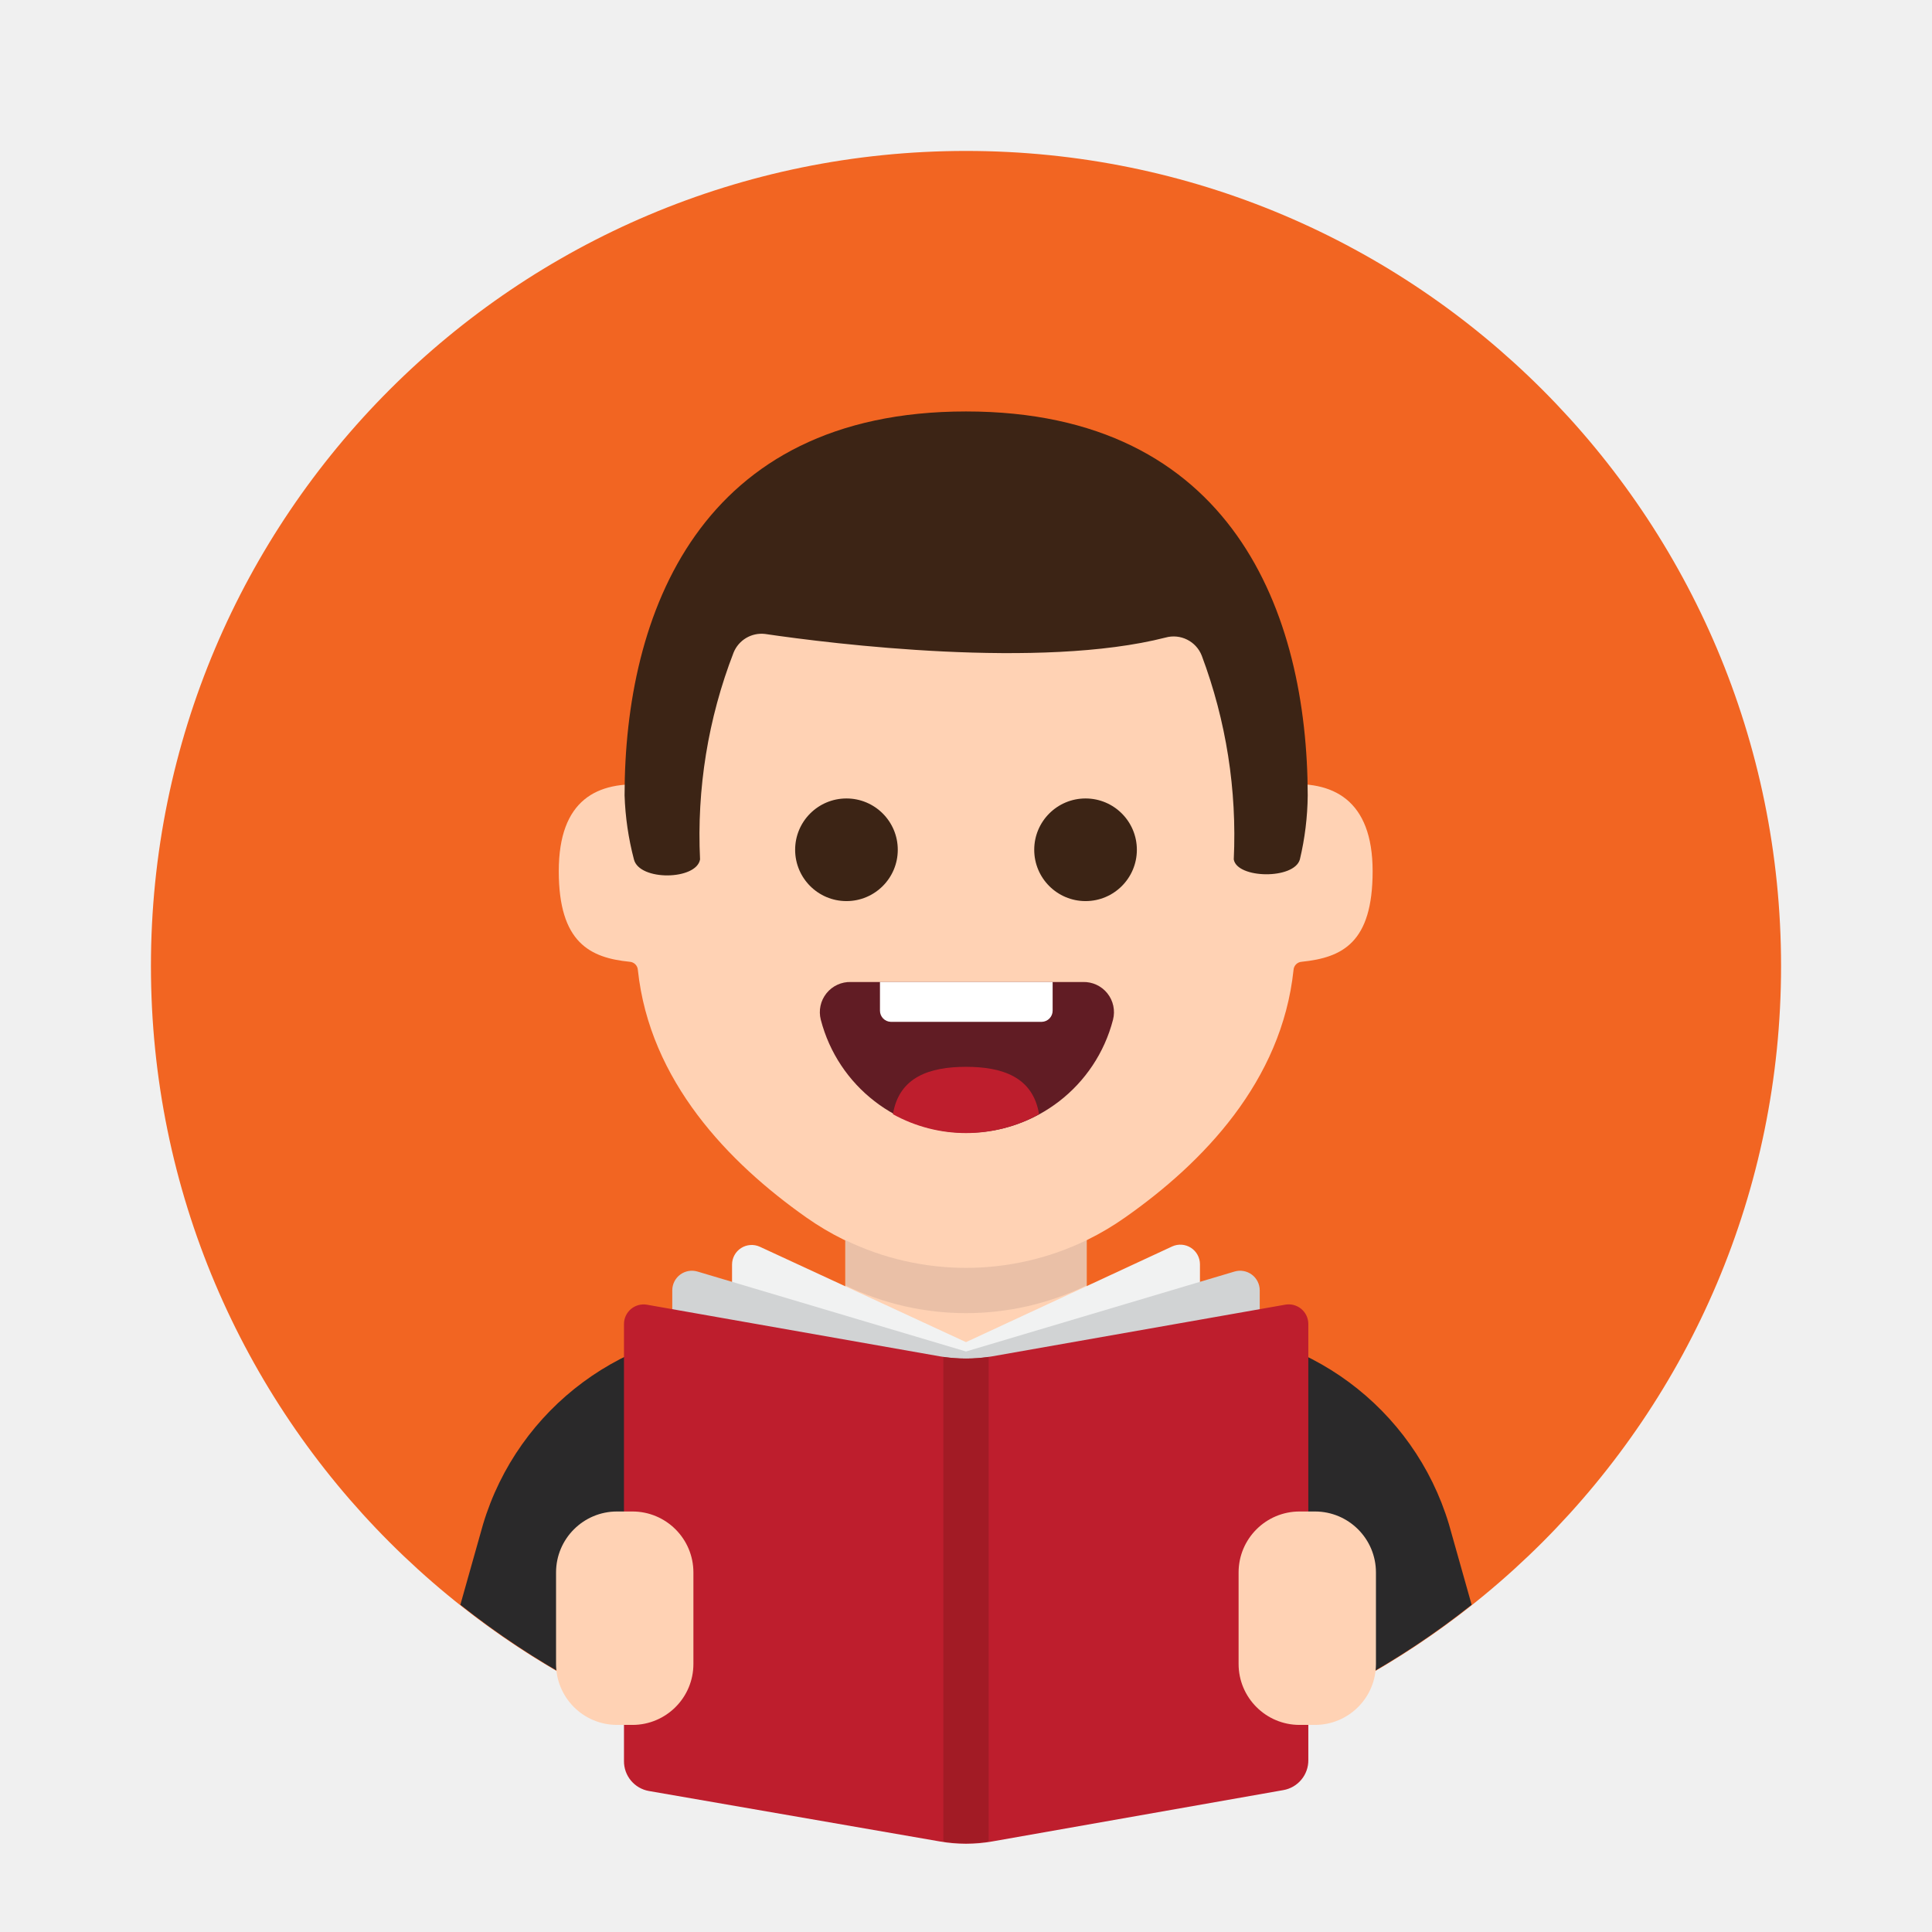
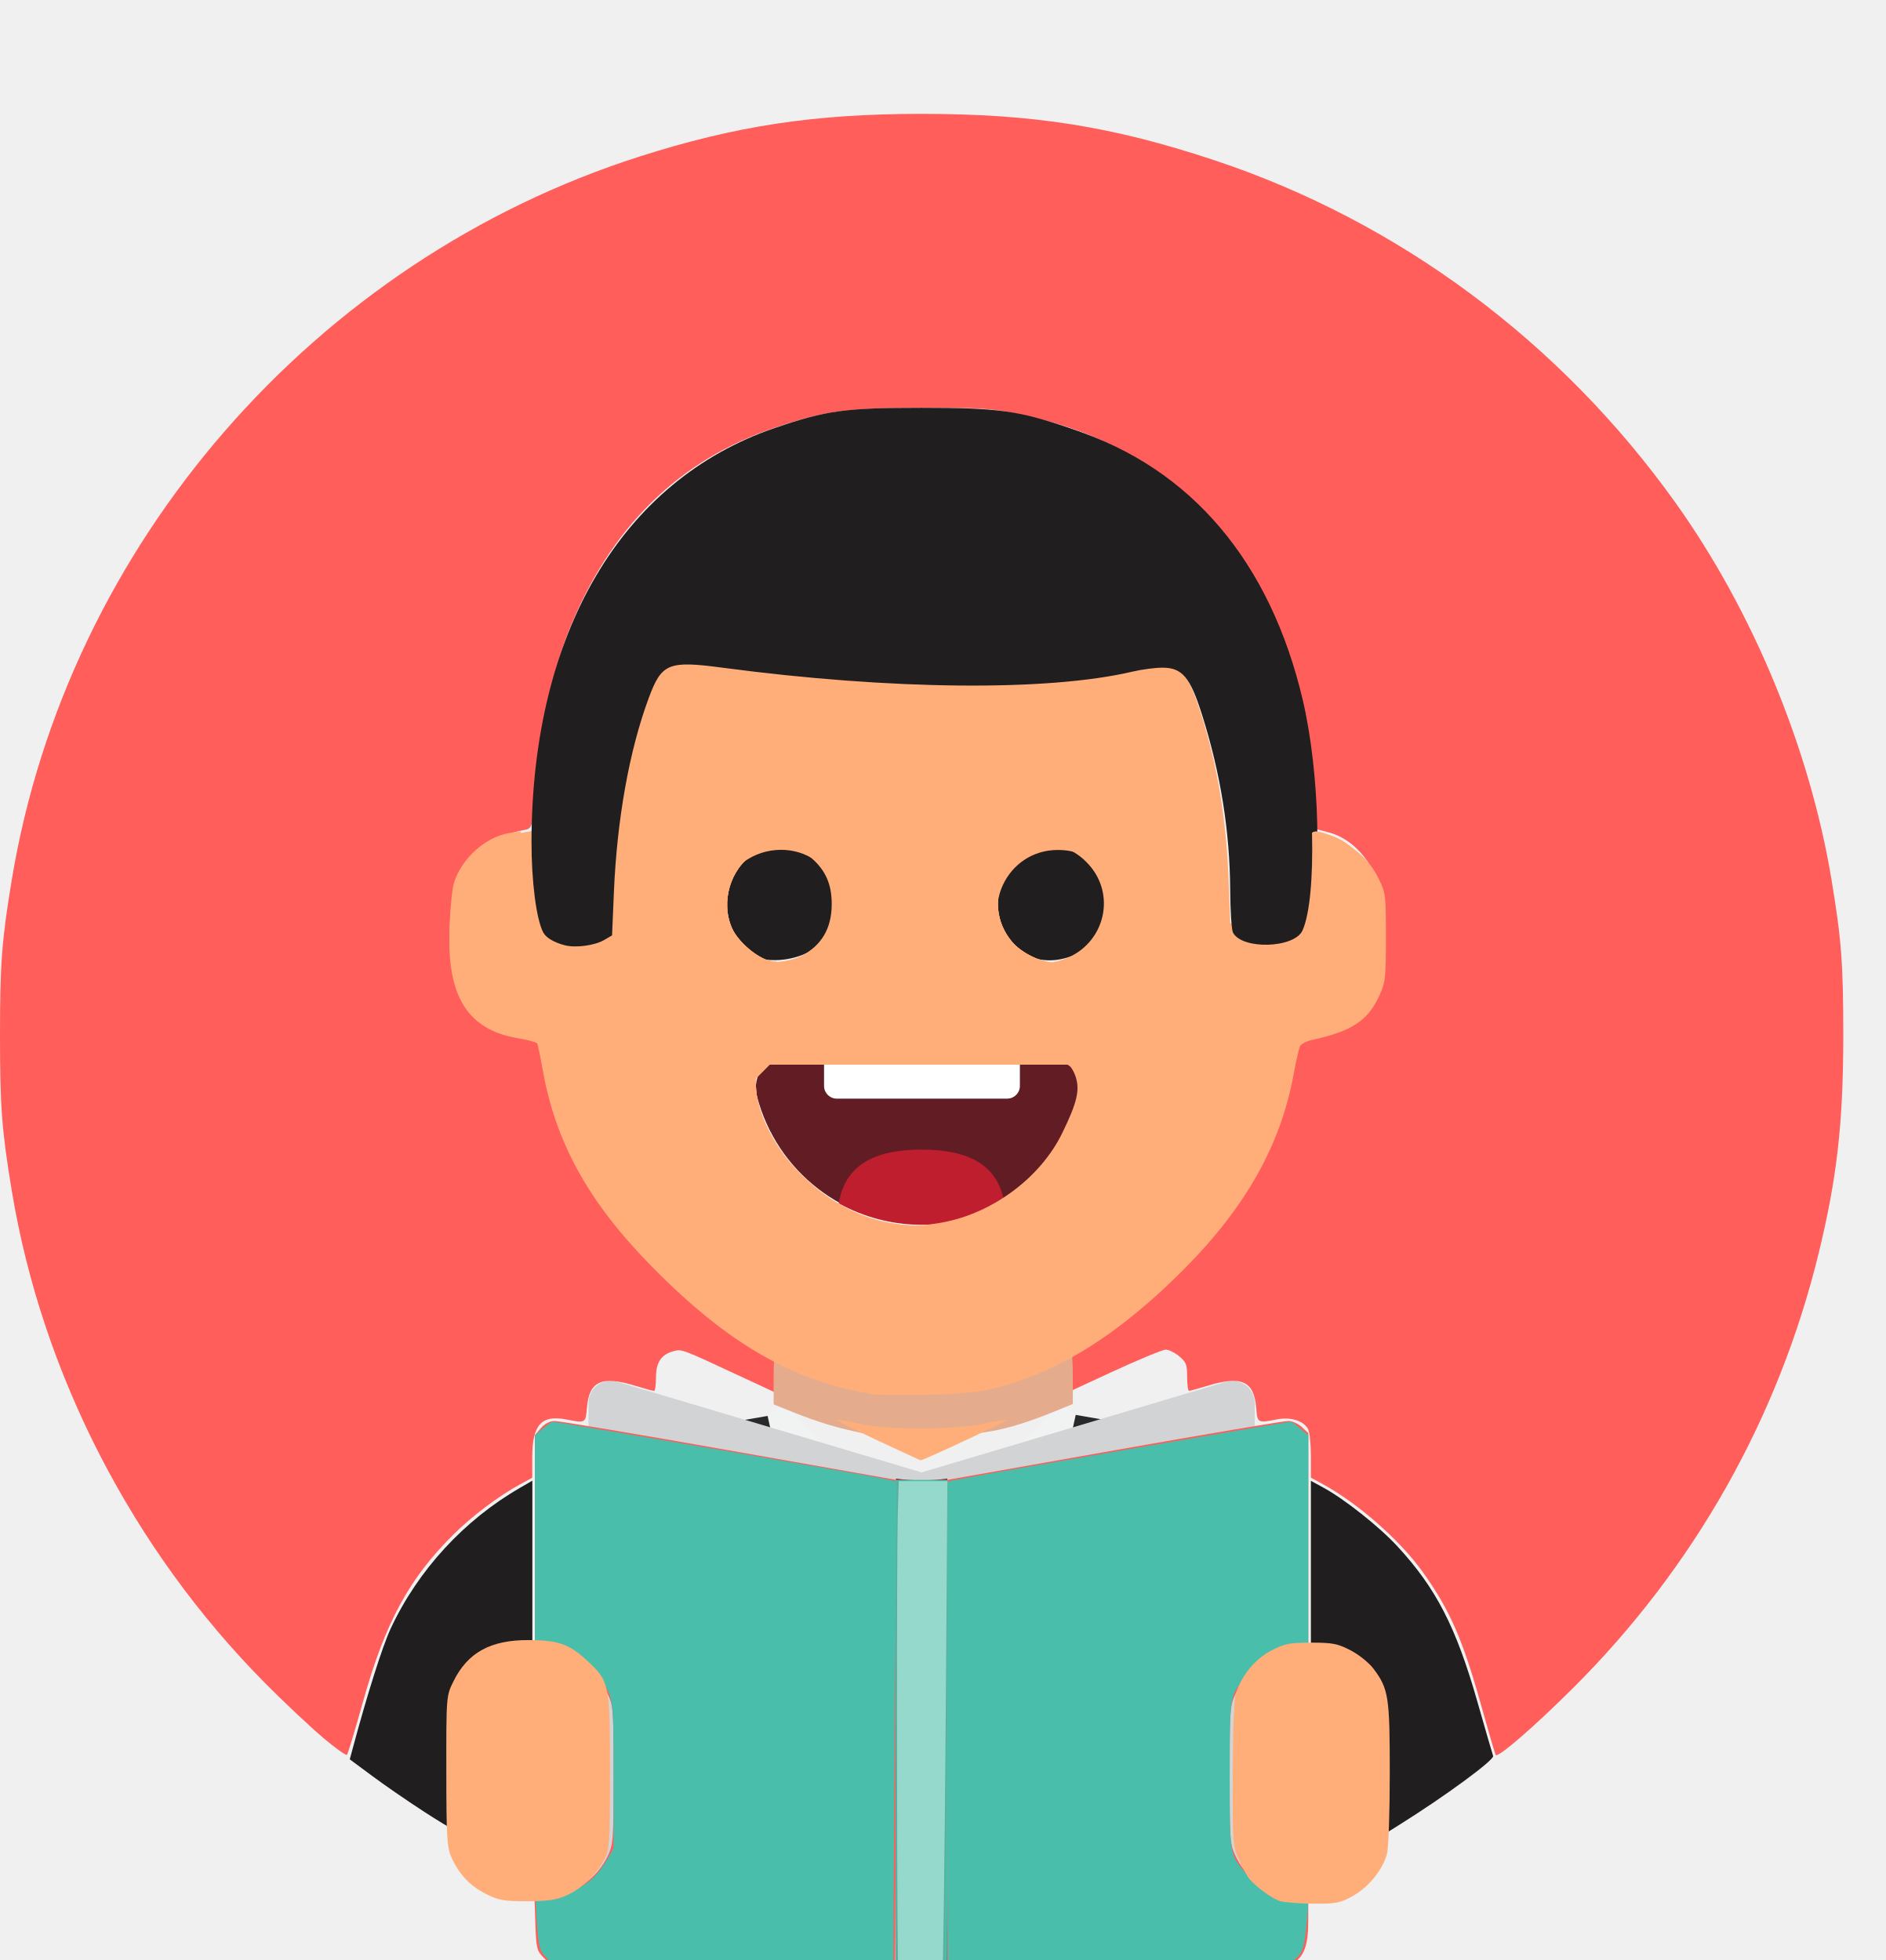
- <svg xmlns="http://www.w3.org/2000/svg" data-name="Layer 1" viewBox="0 0 64 64">
-   <circle cx="32" cy="32" r="27" fill="#f26522" />
-   <path fill="#2a292a" d="M48.75,53.16a26.94,26.94,0,0,1-33.5,0L16,50.5A9.12,9.12,0,0,1,24.79,44H39.21A9.12,9.12,0,0,1,48,50.5Z" />
-   <path fill="#ffd2b4" d="M36,39v5.76a2,2,0,0,1-1.11,1.8h0a6.46,6.46,0,0,1-5.78,0h0A2,2,0,0,1,28,44.76V39Z" />
-   <path fill="#ffd2b4" d="M32,15.21C43.45,15.21,42.47,26,42.47,26c1.68-.17,3,.49,3,2.86s-1,2.86-2.35,3a.29.29,0,0,0-.27.27c-.39,3.69-3,6.39-5.58,8.2a9.16,9.16,0,0,1-10.56,0c-2.57-1.81-5.19-4.52-5.58-8.2a.29.29,0,0,0-.27-.27c-1.31-.13-2.35-.63-2.35-3s1.27-3,2.94-2.86C21.47,26,20.54,15.21,32,15.21Z" />
-   <path fill="#262234" d="M36,41.08v1.5a9.16,9.16,0,0,1-8,0v-1.5a9.16,9.16,0,0,0,8,0Z" opacity=".1" />
-   <circle cx="28.04" cy="28.15" r="1.7" fill="#3c2415" />
-   <circle cx="35.96" cy="28.15" r="1.7" fill="#3c2415" />
-   <path fill="#611c24" d="M35.87,32.53a1,1,0,0,1,1,1.25,5,5,0,0,1-9.68,0,1,1,0,0,1,1-1.25Z" />
-   <path fill="#be1e2d" d="M34.42,36.91a5,5,0,0,1-4.84,0c.2-1.23,1.21-1.57,2.42-1.57S34.22,35.68,34.42,36.91Z" />
-   <path fill="#fff" d="M34.87,32.53v.95a.37.37,0,0,1-.36.37h-5a.37.37,0,0,1-.36-.37v-.95Z" />
-   <path fill="#3c2415" d="M32,13.63c-8.83,0-11.31,6.71-11.31,12.72A9.56,9.56,0,0,0,21,28.47c.18.72,2.07.69,2.19,0a16.75,16.75,0,0,1,1.11-6.85A1,1,0,0,1,25.34,21c2.24.33,9.12,1.18,13.27.12a1,1,0,0,1,1.2.6,16.94,16.94,0,0,1,1.06,6.75c.11.64,2,.67,2.19,0a9.56,9.56,0,0,0,.26-2.12C43.31,20.33,40.84,13.63,32,13.63Z" />
-   <path fill="#d1d3d4" d="M36.69,47.24V58.59a27,27,0,0,1-9.38,0V47.24Z" />
-   <path fill="#be1e2d" d="M33.49,50.86h-3a.5.5,0,0,1-.48-.37l-.72-2.62a.5.5,0,0,1,.48-.63h4.42a.5.5,0,0,1,.48.63L34,50.49A.5.5,0,0,1,33.49,50.86Z" />
-   <path fill="#be1e2d" d="M34.32,58.9c-.77.07-1.54.1-2.32.1s-1.55,0-2.32-.1l1.65-9.09h1.34Z" />
-   <polygon fill="#f1f2f2" points="32 47.24 28.34 51.28 26.18 44 28 42.74 32 47.24" />
-   <polygon fill="#f1f2f2" points="32 47.24 35.66 51.28 37.82 44 36 42.74 32 47.24" />
-   <path fill="#2a292a" d="M30.9 59a26.25 26.25 0 0 1-6.73-1.12l.08-13.36a.85.85 0 0 1 .13-.47 1 1 0 0 1 .69-.51l2.43-.42.2.91zM39.83 57.85A26.25 26.25 0 0 1 33.1 59l3.2-15 .2-.91 2.43.42a1 1 0 0 1 .69.51h0a.94.94 0 0 1 .12.47z" />
-   <path fill="#f1f2f2" d="M38.83,41.29,32,44.46l-6.83-3.16a.65.65,0,0,0-.92.59V57.17l7.75,2,7.75-2V41.88A.65.65,0,0,0,38.83,41.29Z" />
-   <path fill="#d1d3d4" d="M40.9,42.12,32,44.77l-8.9-2.65a.65.65,0,0,0-.83.62V58.17l9.73,2,9.73-2V42.74A.65.65,0,0,0,40.9,42.12Z" />
-   <path fill="#be1e2d" d="M42.57,43.22l-9.7,1.71a5,5,0,0,1-1.74,0l-9.7-1.71a.65.65,0,0,0-.76.64V58.33a1,1,0,0,0,.83,1L31.13,61a5,5,0,0,0,1.74,0l9.64-1.7a1,1,0,0,0,.83-1V43.85A.65.65,0,0,0,42.57,43.22Z" />
-   <rect width="4.55" height="7.07" x="41.04" y="50.07" fill="#ffd2b4" rx="2.02" ry="2.02" transform="rotate(180 43.31 53.605)" />
-   <rect width="4.55" height="7.07" x="18.42" y="50.07" fill="#ffd2b4" rx="2.02" ry="2.02" />
-   <path fill="#a21b25" d="M32.75,44.95V61a4.72,4.72,0,0,1-1.5,0V44.95A5.39,5.39,0,0,0,32.75,44.95Z" />
+ <svg xmlns="http://www.w3.org/2000/svg" data-name="Layer 1" viewBox="0 0 53.835 55.978" version="1.1" id="svg1031" width="53.835" height="55.978">
+   <defs id="defs1035" />
+   <path fill="#611c24" d="m 30.099,30.086 a 0.978,0.978 0 0 1 0.978,1.222 4.888,4.888 0 0 1 -9.463,0 0.978,0.978 0 0 1 0.978,-1.222 z" id="path999" style="stroke-width:0.978" />
+   <path fill="#be1e2d" d="m 28.681,34.368 a 4.888,4.888 0 0 1 -4.732,0 c 0.196,-1.202 1.183,-1.535 2.366,-1.535 1.183,0 2.17,0.332 2.366,1.535 z" id="path1001" style="stroke-width:0.978" />
+   <path fill="#ffffff" d="m 29.121,30.086 v 0.929 a 0.362,0.362 0 0 1 -0.352,0.362 H 23.881 A 0.362,0.362 0 0 1 23.529,31.015 V 30.086 Z" id="path1003" style="stroke-width:0.978" />
+   <path fill="#d1d3d4" d="m 30.9,44.467 v 11.096 a 26.396,26.396 0 0 1 -9.17,0 V 44.467 Z" id="path1007" style="stroke-width:0.978" />
+   <path fill="#be1e2d" d="m 27.772,48.006 h -2.933 a 0.489,0.489 0 0 1 -0.469,-0.362 l -0.704,-2.561 a 0.489,0.489 0 0 1 0.469,-0.616 h 4.321 a 0.489,0.489 0 0 1 0.469,0.616 l -0.655,2.561 a 0.489,0.489 0 0 1 -0.499,0.362 z" id="path1009" style="stroke-width:0.978" />
+   <path fill="#be1e2d" d="m 28.583,55.866 c -0.753,0.068 -1.506,0.098 -2.268,0.098 -0.763,0 -1.515,0 -2.268,-0.098 l 1.613,-8.887 h 1.31 z" id="path1011" style="stroke-width:0.978" />
+   <polygon fill="#f1f2f2" points="32,47.24 28.34,51.28 26.18,44 28,42.74 " id="polygon1013" transform="matrix(0.9776224,0,0,0.9776224,-4.968622,-1.715976)" />
+   <polygon fill="#f1f2f2" points="32,47.24 35.66,51.28 37.82,44 36,42.74 " id="polygon1015" transform="matrix(0.9776224,0,0,0.9776224,-4.968622,-1.715976)" />
+   <path fill="#2a292a" d="m 25.24,55.964 a 25.663,25.663 0 0 1 -6.579,-1.095 l 0.078,-13.061 a 0.831,0.831 0 0 1 0.127,-0.459 0.978,0.978 0 0 1 0.675,-0.499 l 2.376,-0.411 0.196,0.89 z m 8.73,-1.124 a 25.663,25.663 0 0 1 -6.579,1.124 l 3.128,-14.664 0.196,-0.89 2.376,0.411 a 0.978,0.978 0 0 1 0.675,0.499 v 0 a 0.919,0.919 0 0 1 0.117,0.459 z" id="path1017" style="stroke-width:0.978" />
+   <path fill="#d1d3d4" d="m 35.016,39.461 -8.701,2.591 -8.701,-2.591 a 0.635,0.635 0 0 0 -0.811,0.606 v 15.085 l 9.512,1.955 9.512,-1.955 V 40.068 a 0.635,0.635 0 0 0 -0.811,-0.606 z" id="path1021" style="stroke-width:0.978" />
+   <path fill="#a21b25" d="m 27.049,42.228 v 15.691 a 4.614,4.614 0 0 1 -1.466,0 V 42.228 a 5.269,5.269 0 0 0 1.466,0 z" id="path1029" style="stroke-width:0.978" />
+   <path style="fill:#ff5e5b;fill-opacity:1;stroke-width:0.074" d="M 9.201,49.609 C 8.837,49.3 8.104,48.609 7.572,48.073 3.782,44.25 1.206,39.246 0.338,34.021 0.052,32.294 0,31.614 0,29.568 0,27.521 0.052,26.842 0.338,25.115 1.926,15.556 8.97,7.441 18.257,4.472 c 2.751,-0.879 4.999,-1.22 8.058,-1.22 3.196,0 5.451,0.358 8.367,1.327 5.256,1.748 9.874,5.18 13.159,9.78 2.207,3.091 3.83,7.013 4.452,10.754 0.287,1.727 0.338,2.407 0.338,4.453 0,2.497 -0.179,4.085 -0.705,6.235 -1.147,4.697 -3.547,8.951 -6.989,12.388 -1.113,1.111 -2.173,2.03 -2.231,1.933 -0.019,-0.031 -0.205,-0.667 -0.413,-1.413 -0.53,-1.894 -0.893,-2.723 -1.664,-3.805 -0.649,-0.91 -1.845,-1.963 -2.849,-2.511 l -0.35,-0.191 v -0.619 c 0,-0.34 -0.036,-0.686 -0.08,-0.767 -0.127,-0.237 -0.494,-0.354 -0.878,-0.28 -0.571,0.11 -0.567,0.113 -0.604,-0.335 -0.063,-0.758 -0.42,-0.919 -1.383,-0.625 -0.263,0.08 -0.503,0.146 -0.534,0.147 -0.03,2.94e-4 -0.055,-0.179 -0.055,-0.398 0,-0.354 -0.025,-0.419 -0.226,-0.589 -0.125,-0.105 -0.298,-0.19 -0.386,-0.19 -0.088,7.4e-5 -0.799,0.296 -1.58,0.657 l -1.42,0.657 0.021,-0.708 0.021,-0.708 0.47,-0.265 c 1.178,-0.665 3.007,-2.239 3.919,-3.371 1.193,-1.482 2.006,-3.224 2.167,-4.643 0.028,-0.246 0.088,-0.496 0.133,-0.556 0.045,-0.06 0.32,-0.157 0.61,-0.217 0.29,-0.06 0.628,-0.16 0.751,-0.224 0.361,-0.187 0.73,-0.619 0.908,-1.064 0.147,-0.366 0.166,-0.545 0.167,-1.555 0.002,-1.106 -0.005,-1.155 -0.213,-1.605 -0.264,-0.571 -0.728,-1.002 -1.245,-1.155 -0.204,-0.061 -0.411,-0.11 -0.461,-0.11 -0.061,0 -0.105,-0.209 -0.137,-0.644 -0.177,-2.477 -0.625,-4.343 -1.437,-5.992 -0.535,-1.086 -0.986,-1.718 -1.838,-2.574 -1.421,-1.429 -2.938,-2.217 -5.119,-2.66 -0.72,-0.146 -1.028,-0.164 -2.725,-0.162 -2.108,0.003 -2.695,0.083 -4.122,0.558 -2.771,0.923 -4.742,2.864 -5.921,5.831 -0.447,1.124 -0.834,2.891 -0.923,4.208 -0.098,1.455 -0.087,1.414 -0.393,1.471 -0.706,0.13 -1.242,0.543 -1.531,1.179 -0.408,0.9 -0.383,2.514 0.053,3.409 0.335,0.688 0.678,0.902 1.864,1.164 l 0.29,0.064 0.161,0.81 c 0.336,1.686 0.991,3.042 2.17,4.49 0.934,1.147 2.612,2.591 3.902,3.357 l 0.511,0.304 v 0.686 0.686 l -1.27,-0.591 c -1.599,-0.744 -1.595,-0.743 -1.819,-0.687 -0.36,0.089 -0.518,0.317 -0.518,0.748 0,0.216 -0.025,0.392 -0.055,0.391 -0.03,-2.94e-4 -0.271,-0.066 -0.534,-0.147 -0.963,-0.294 -1.32,-0.133 -1.383,0.625 -0.037,0.447 -0.034,0.445 -0.597,0.336 -0.703,-0.136 -0.964,0.158 -0.964,1.084 v 0.581 l -0.35,0.191 c -0.613,0.334 -1.364,0.9 -1.898,1.429 -1.27,1.258 -1.953,2.52 -2.583,4.771 -0.226,0.81 -0.433,1.495 -0.459,1.523 -0.026,0.028 -0.345,-0.202 -0.71,-0.51 z" id="path1602" />
+   <path style="fill:#ff5e5b;fill-opacity:1;stroke-width:0.074" d="m 27.051,50.088 v -7.823 l 4.766,-0.844 c 2.621,-0.464 4.858,-0.841 4.971,-0.838 0.113,0.003 0.287,0.082 0.386,0.176 l 0.181,0.17 v 3.152 3.152 h -0.39 c -0.722,0 -1.358,0.441 -1.701,1.178 -0.144,0.31 -0.154,0.457 -0.154,2.282 0,1.833 0.009,1.971 0.156,2.288 0.314,0.68 0.92,1.101 1.666,1.157 l 0.423,0.032 -2.96e-4,0.672 c -2.94e-4,0.726 -0.112,1.032 -0.456,1.249 -0.093,0.059 -2.272,0.475 -4.843,0.925 -2.571,0.45 -4.749,0.835 -4.84,0.856 l -0.166,0.037 z" id="path1604" />
+   <path style="fill:#ff5e5b;fill-opacity:1;stroke-width:0.074" d="m 20.713,57.062 c -2.616,-0.457 -4.818,-0.865 -4.895,-0.907 -0.077,-0.041 -0.222,-0.163 -0.323,-0.271 -0.167,-0.179 -0.186,-0.265 -0.209,-0.954 l -0.025,-0.758 0.43,-0.032 c 0.741,-0.056 1.361,-0.485 1.673,-1.159 0.146,-0.316 0.156,-0.456 0.156,-2.287 0,-1.825 -0.01,-1.972 -0.154,-2.282 -0.343,-0.737 -0.979,-1.178 -1.701,-1.178 H 15.274 V 44.11 40.986 l 0.17,-0.198 c 0.109,-0.126 0.248,-0.2 0.386,-0.204 0.119,-0.003 2.361,0.373 4.982,0.837 l 4.766,0.843 v 7.822 c 0,4.302 -0.025,7.819 -0.055,7.815 -0.03,-0.004 -2.195,-0.381 -4.811,-0.838 z" id="path1606" />
+   <path style="fill:#49beaa;fill-opacity:1;stroke-width:0.074" d="m 25.855,57.931 -0.276,-0.032 v -7.817 -7.817 h 0.736 0.736 v 7.821 c 0,7.576 -0.004,7.821 -0.137,7.821 -0.075,0 -0.282,0.013 -0.46,0.028 -0.178,0.015 -0.447,0.013 -0.599,-0.004 z" id="path1608" />
+   <path style="fill:#58af9f;fill-opacity:1;stroke-width:0.074" d="m 25.631,57.861 c -0.028,-0.028 -0.052,-3.541 -0.052,-7.805 v -7.754 h 0.736 0.736 l -0.01,4.141 c -0.006,2.277 -0.03,5.78 -0.055,7.784 l -0.045,3.644 -0.629,0.021 c -0.346,0.012 -0.652,-0.002 -0.681,-0.031 z" id="path1618" />
+   <path style="fill:#49beaa;fill-opacity:1;stroke-width:0.074" d="m 27.051,50.074 v -7.76 l 0.202,-0.043 c 0.755,-0.159 9.436,-1.662 9.598,-1.662 0.029,0 0.154,0.086 0.279,0.191 l 0.226,0.191 v 3.122 3.122 l -0.423,0.002 c -0.533,0.002 -0.93,0.179 -1.284,0.571 -0.549,0.609 -0.538,0.55 -0.538,2.887 0,2.311 -0.007,2.27 0.491,2.837 0.299,0.341 0.669,0.525 1.239,0.617 0.253,0.041 0.478,0.092 0.499,0.113 0.021,0.021 0.005,0.357 -0.037,0.745 -0.105,0.983 -0.137,1.011 -1.501,1.285 -1.179,0.237 -8.502,1.542 -8.655,1.542 -0.08,0 -0.097,-1.379 -0.097,-7.76 z" id="path1620" />
+   <path style="fill:#49beaa;fill-opacity:1;stroke-width:0.074" d="m 23.15,57.459 c -1.113,-0.199 -2.687,-0.479 -3.496,-0.623 -3.646,-0.648 -3.833,-0.691 -4.059,-0.926 -0.188,-0.196 -0.212,-0.283 -0.26,-0.93 -0.029,-0.392 -0.042,-0.723 -0.03,-0.735 0.012,-0.012 0.23,-0.056 0.484,-0.097 0.729,-0.117 1.176,-0.414 1.529,-1.014 l 0.201,-0.342 v -2.098 c 0,-2.337 0.011,-2.278 -0.538,-2.887 -0.354,-0.392 -0.751,-0.569 -1.284,-0.571 l -0.423,-0.002 V 44.112 40.99 l 0.226,-0.191 c 0.125,-0.105 0.251,-0.191 0.281,-0.191 0.17,0 9.125,1.542 9.645,1.661 l 0.178,0.041 -0.049,6.344 c -0.027,3.489 -0.049,6.982 -0.049,7.761 l -8.8e-5,1.417 -0.166,-0.007 c -0.091,-0.004 -1.077,-0.169 -2.19,-0.368 z" id="path1622" />
+   <path style="fill:#95d9cd;fill-opacity:1;stroke-width:0.074" d="m 25.637,55.975 c -0.032,-2.835 -0.034,-11.675 -0.003,-12.734 l 0.027,-0.939 h 0.695 0.695 l -0.038,5.539 c -0.021,3.047 -0.058,6.541 -0.082,7.766 l -0.044,2.227 h -0.615 -0.615 z" id="path1624" />
+   <path style="fill:#201e1f;fill-opacity:1;stroke-width:0.074" d="m 16.28,26.558 c -0.315,-0.079 -0.545,-0.211 -0.624,-0.359 -0.197,-0.367 -0.336,-1.419 -0.333,-2.519 0.016,-5.752 2.577,-9.957 6.943,-11.4 1.474,-0.487 2.012,-0.559 4.196,-0.559 2.171,0 2.753,0.076 4.192,0.55 3.357,1.106 5.616,3.773 6.545,7.727 0.489,2.084 0.561,5.235 0.139,6.148 -0.228,0.493 -1.728,0.538 -1.986,0.059 -0.04,-0.074 -0.076,-0.601 -0.079,-1.171 -0.01,-1.63 -0.275,-3.226 -0.803,-4.839 -0.342,-1.045 -0.567,-1.303 -1.133,-1.303 -0.207,0 -0.588,0.048 -0.847,0.107 -2.418,0.552 -6.895,0.511 -11.709,-0.107 -1.556,-0.2 -1.742,-0.125 -2.114,0.846 -0.551,1.437 -0.902,3.331 -0.991,5.341 l -0.053,1.202 -0.224,0.127 c -0.269,0.153 -0.811,0.224 -1.119,0.147 z" id="path1626" />
+   <path style="fill:#201e1f;fill-opacity:1;stroke-width:0.081" d="m 21.367,27.284 c -0.783,-0.302 -1.181,-0.795 -1.188,-1.47 -0.008,-0.893 0.864,-1.619 1.943,-1.619 1.15,0 1.982,0.771 1.896,1.757 -0.094,1.08 -1.488,1.781 -2.652,1.332 z" id="path1628" />
+   <path style="fill:#201e1f;fill-opacity:1;stroke-width:0.079" d="m 29.15,27.228 c -0.651,-0.299 -0.94,-0.69 -0.981,-1.331 -0.038,-0.583 0.135,-0.962 0.589,-1.299 1.221,-0.904 3.042,-0.173 3.03,1.216 -0.006,0.677 -0.385,1.174 -1.119,1.466 -0.529,0.211 -0.98,0.195 -1.519,-0.052 z" id="path1630" />
+   <path style="fill:#201e1f;fill-opacity:1;stroke-width:0.074" d="m 39.639,50.63 c 0,-1.899 -0.058,-2.222 -0.49,-2.726 -0.329,-0.384 -0.91,-0.669 -1.365,-0.669 h -0.354 v -2.471 -2.471 l 0.358,0.195 c 0.601,0.327 1.587,1.109 2.105,1.668 1.107,1.196 1.681,2.308 2.289,4.44 0.231,0.81 0.434,1.509 0.451,1.554 0.042,0.112 -1.374,1.152 -2.682,1.97 l -0.313,0.196 z" id="path1632" />
+   <path style="fill:#201e1f;fill-opacity:1;stroke-width:0.074" d="M 12.068,51.716 C 11.625,51.429 10.975,50.98 10.625,50.72 L 9.987,50.247 10.061,49.974 c 0.421,-1.571 0.86,-2.961 1.097,-3.467 0.776,-1.662 2.095,-3.095 3.693,-4.016 L 15.2,42.288 v 2.473 2.473 h -0.354 c -0.455,0 -1.036,0.285 -1.365,0.669 -0.43,0.502 -0.49,0.83 -0.49,2.688 0,0.906 -0.027,1.648 -0.059,1.648 -0.033,0 -0.422,-0.235 -0.865,-0.523 z" id="path1634" />
+   <path style="fill:#ffae79;fill-opacity:1;stroke-width:0.074" d="m 25.072,39.237 c -2.249,-0.35 -4.066,-1.382 -6.186,-3.514 -1.798,-1.808 -2.729,-3.478 -3.089,-5.541 -0.06,-0.344 -0.126,-0.653 -0.147,-0.687 -0.021,-0.034 -0.267,-0.1 -0.547,-0.147 -1.391,-0.235 -1.975,-1.16 -1.899,-3.013 0.019,-0.469 0.073,-0.975 0.12,-1.124 0.221,-0.705 0.906,-1.316 1.597,-1.426 l 0.301,-0.048 0.048,0.725 c 0.063,0.96 0.228,1.701 0.426,1.912 0.444,0.473 1.9,0.319 2.011,-0.212 0.019,-0.091 0.049,-0.744 0.068,-1.453 0.038,-1.47 0.197,-2.505 0.595,-3.885 0.341,-1.181 0.529,-1.605 0.797,-1.796 0.28,-0.199 0.518,-0.199 2.042,-1.31e-4 4.127,0.539 8.89,0.561 11.09,0.051 1.199,-0.278 1.461,-0.101 1.899,1.288 0.463,1.468 0.698,2.899 0.765,4.654 l 0.048,1.256 0.205,0.153 c 0.304,0.227 1.101,0.258 1.548,0.061 0.282,-0.125 0.349,-0.194 0.412,-0.431 0.122,-0.454 0.224,-1.274 0.226,-1.81 0.002,-0.567 0.024,-0.581 0.605,-0.382 0.47,0.16 0.897,0.552 1.14,1.047 0.201,0.41 0.207,0.454 0.207,1.636 0,1.119 -0.014,1.245 -0.174,1.599 -0.321,0.711 -0.767,1.007 -1.88,1.248 -0.158,0.034 -0.313,0.111 -0.344,0.172 -0.031,0.06 -0.111,0.406 -0.177,0.767 -0.359,1.966 -1.331,3.689 -3.056,5.418 -1.4,1.402 -2.781,2.384 -4.104,2.918 -1.089,0.439 -1.68,0.55 -3.073,0.576 -0.688,0.013 -1.351,0.008 -1.472,-0.011 z m 2.22,-4.331 c 1.429,-0.269 2.781,-1.282 3.398,-2.544 0.43,-0.88 0.514,-1.243 0.378,-1.634 -0.069,-0.198 -0.197,-0.369 -0.358,-0.477 l -0.25,-0.168 H 26.303 22.147 l -0.296,0.296 c -0.296,0.296 -0.296,0.296 -0.258,0.768 0.055,0.687 0.508,1.587 1.133,2.249 1.262,1.338 2.794,1.845 4.566,1.511 z m -4.055,-7.605 c 0.586,-0.3 0.873,-0.79 0.873,-1.488 -2.94e-4,-0.559 -0.174,-0.956 -0.573,-1.306 -0.531,-0.466 -1.371,-0.518 -2.008,-0.124 -0.679,0.42 -0.962,1.39 -0.623,2.136 0.154,0.339 0.603,0.749 0.974,0.891 0.333,0.127 1.002,0.073 1.357,-0.109 z m 7.655,0.03 c 1.038,-0.483 1.317,-1.799 0.56,-2.639 -0.35,-0.388 -0.752,-0.569 -1.265,-0.569 -1.433,0 -2.213,1.657 -1.301,2.762 0.282,0.342 0.864,0.619 1.301,0.619 0.194,0 0.486,-0.072 0.705,-0.174 z" id="path1640" />
+   <path style="fill:#e4ac8c;fill-opacity:1;stroke-width:0.082" d="M 24.649,40.934 C 23.943,40.795 23.354,40.618 22.639,40.33 L 22.09,40.109 V 39.329 c 0,-0.429 0.025,-0.781 0.055,-0.781 0.03,0 0.293,0.098 0.584,0.217 0.291,0.12 0.879,0.314 1.308,0.432 0.707,0.195 0.92,0.215 2.324,0.215 1.404,0 1.616,-0.02 2.324,-0.215 0.428,-0.118 1.017,-0.313 1.308,-0.432 0.291,-0.12 0.554,-0.217 0.584,-0.217 0.03,0 0.055,0.349 0.055,0.775 v 0.775 l -0.264,0.109 c -1.545,0.637 -2.159,0.769 -3.761,0.807 -0.949,0.022 -1.562,-0.003 -1.954,-0.081 z" id="path1650" />
+   <path style="fill:#ffae79;fill-opacity:1;stroke-width:0.074" d="m 25.056,41.139 c -0.657,-0.308 -1.182,-0.571 -1.168,-0.586 0.014,-0.014 0.303,0.034 0.642,0.107 0.852,0.184 2.727,0.181 3.585,-0.004 0.337,-0.073 0.625,-0.121 0.639,-0.107 0.028,0.028 -2.406,1.169 -2.467,1.157 -0.02,-0.004 -0.574,-0.259 -1.231,-0.567 z" id="path1652" />
+   <path style="fill:#ffae79;fill-opacity:1;stroke-width:0.08" d="m 13.878,54.093 c -0.459,-0.231 -0.768,-0.558 -0.987,-1.044 -0.129,-0.286 -0.146,-0.567 -0.147,-2.468 -0.002,-2.145 -0.002,-2.145 0.204,-2.563 0.406,-0.823 1.063,-1.183 2.151,-1.177 0.831,0.004 1.144,0.111 1.635,0.56 0.672,0.613 0.682,0.663 0.682,3.184 0,2.124 -0.008,2.236 -0.173,2.545 -0.23,0.429 -0.626,0.802 -1.066,1.003 -0.28,0.128 -0.529,0.165 -1.123,0.166 -0.662,0.002 -0.818,-0.026 -1.177,-0.206 z" id="path1654" />
+   <path style="fill:#ffae79;fill-opacity:1;stroke-width:0.078" d="m 36.539,54.293 c -0.22,-0.07 -0.698,-0.421 -0.874,-0.642 -0.055,-0.068 -0.183,-0.306 -0.285,-0.528 -0.182,-0.397 -0.185,-0.44 -0.18,-2.464 0.003,-1.364 0.035,-2.147 0.094,-2.317 0.182,-0.524 0.552,-0.966 1.004,-1.201 0.383,-0.199 0.524,-0.227 1.14,-0.227 0.611,0 0.758,0.029 1.128,0.221 0.24,0.125 0.527,0.357 0.658,0.533 0.424,0.569 0.459,0.794 0.458,2.982 -2.35e-4,1.121 -0.035,2.121 -0.079,2.29 -0.12,0.46 -0.522,0.958 -0.977,1.21 -0.367,0.204 -0.478,0.225 -1.14,0.219 -0.403,-0.004 -0.83,-0.038 -0.948,-0.075 z" id="path1656" />
+   <path style="fill:#ffae79;fill-opacity:1;stroke-width:0.074" d="m 25.072,39.237 c -2.249,-0.35 -4.066,-1.382 -6.186,-3.514 -1.798,-1.808 -2.729,-3.478 -3.089,-5.541 -0.06,-0.344 -0.126,-0.653 -0.147,-0.687 -0.021,-0.034 -0.267,-0.1 -0.547,-0.147 -1.391,-0.235 -1.975,-1.16 -1.899,-3.013 0.019,-0.469 0.073,-0.975 0.12,-1.124 0.221,-0.705 0.906,-1.316 1.597,-1.426 l 0.301,-0.048 0.048,0.725 c 0.063,0.96 0.228,1.701 0.426,1.912 0.444,0.473 1.9,0.319 2.011,-0.212 0.019,-0.091 0.049,-0.744 0.068,-1.453 0.038,-1.47 0.197,-2.505 0.595,-3.885 0.341,-1.181 0.529,-1.605 0.797,-1.796 0.28,-0.199 0.518,-0.199 2.042,-1.31e-4 4.127,0.539 8.89,0.561 11.09,0.051 1.199,-0.278 1.461,-0.101 1.899,1.288 0.463,1.468 0.698,2.899 0.765,4.654 l 0.048,1.256 0.205,0.153 c 0.304,0.227 1.101,0.258 1.548,0.061 0.282,-0.125 0.349,-0.194 0.412,-0.431 0.122,-0.454 0.224,-1.274 0.226,-1.81 0.002,-0.567 0.024,-0.581 0.605,-0.382 0.47,0.16 0.897,0.552 1.14,1.047 0.201,0.41 0.207,0.454 0.207,1.636 0,1.119 -0.014,1.245 -0.174,1.599 -0.321,0.711 -0.767,1.007 -1.88,1.248 -0.158,0.034 -0.313,0.111 -0.344,0.172 -0.031,0.06 -0.111,0.406 -0.177,0.767 -0.359,1.966 -1.331,3.689 -3.056,5.418 -1.4,1.402 -2.781,2.384 -4.104,2.918 -1.089,0.439 -1.68,0.55 -3.073,0.576 -0.688,0.013 -1.351,0.008 -1.472,-0.011 z m 2.22,-4.331 c 1.429,-0.269 2.781,-1.282 3.398,-2.544 0.43,-0.88 0.514,-1.243 0.378,-1.634 -0.069,-0.198 -0.197,-0.369 -0.358,-0.477 l -0.25,-0.168 H 26.303 22.147 l -0.296,0.296 c -0.296,0.296 -0.296,0.296 -0.258,0.768 0.055,0.687 0.508,1.587 1.133,2.249 1.262,1.338 2.794,1.845 4.566,1.511 z m -4.055,-7.605 c 0.586,-0.3 0.873,-0.79 0.873,-1.488 -2.94e-4,-0.559 -0.174,-0.956 -0.573,-1.306 -0.531,-0.466 -1.371,-0.518 -2.008,-0.124 -0.679,0.42 -0.962,1.39 -0.623,2.136 0.154,0.339 0.603,0.749 0.974,0.891 0.333,0.127 1.002,0.073 1.357,-0.109 z m 7.655,0.03 c 1.038,-0.483 1.317,-1.799 0.56,-2.639 -0.35,-0.388 -0.752,-0.569 -1.265,-0.569 -1.433,0 -2.213,1.657 -1.301,2.762 0.282,0.342 0.864,0.619 1.301,0.619 0.194,0 0.486,-0.072 0.705,-0.174 z" id="path1658" />
+   <path style="fill:#ffae79;fill-opacity:1;stroke-width:0.074" d="m 25.072,39.237 c -2.249,-0.35 -4.066,-1.382 -6.186,-3.514 -1.798,-1.808 -2.729,-3.478 -3.089,-5.541 -0.06,-0.344 -0.126,-0.653 -0.147,-0.687 -0.021,-0.034 -0.267,-0.1 -0.547,-0.147 -1.391,-0.235 -1.975,-1.16 -1.899,-3.013 0.019,-0.469 0.073,-0.975 0.12,-1.124 0.221,-0.705 0.906,-1.316 1.597,-1.426 l 0.301,-0.048 0.048,0.725 c 0.063,0.96 0.228,1.701 0.426,1.912 0.444,0.473 1.9,0.319 2.011,-0.212 0.019,-0.091 0.049,-0.744 0.068,-1.453 0.038,-1.47 0.197,-2.505 0.595,-3.885 0.341,-1.181 0.529,-1.605 0.797,-1.796 0.28,-0.199 0.518,-0.199 2.042,-1.31e-4 4.127,0.539 8.89,0.561 11.09,0.051 1.199,-0.278 1.461,-0.101 1.899,1.288 0.463,1.468 0.698,2.899 0.765,4.654 l 0.048,1.256 0.205,0.153 c 0.304,0.227 1.101,0.258 1.548,0.061 0.282,-0.125 0.349,-0.194 0.412,-0.431 0.122,-0.454 0.224,-1.274 0.226,-1.81 0.002,-0.567 0.024,-0.581 0.605,-0.382 0.47,0.16 0.897,0.552 1.14,1.047 0.201,0.41 0.207,0.454 0.207,1.636 0,1.119 -0.014,1.245 -0.174,1.599 -0.321,0.711 -0.767,1.007 -1.88,1.248 -0.158,0.034 -0.313,0.111 -0.344,0.172 -0.031,0.06 -0.111,0.406 -0.177,0.767 -0.359,1.966 -1.331,3.689 -3.056,5.418 -1.4,1.402 -2.781,2.384 -4.104,2.918 -1.089,0.439 -1.68,0.55 -3.073,0.576 -0.688,0.013 -1.351,0.008 -1.472,-0.011 z m 2.22,-4.331 c 1.429,-0.269 2.781,-1.282 3.398,-2.544 0.43,-0.88 0.514,-1.243 0.378,-1.634 -0.069,-0.198 -0.197,-0.369 -0.358,-0.477 l -0.25,-0.168 H 26.303 22.147 l -0.296,0.296 c -0.296,0.296 -0.296,0.296 -0.258,0.768 0.055,0.687 0.508,1.587 1.133,2.249 1.262,1.338 2.794,1.845 4.566,1.511 z m -4.055,-7.605 c 0.586,-0.3 0.873,-0.79 0.873,-1.488 -2.94e-4,-0.559 -0.174,-0.956 -0.573,-1.306 -0.531,-0.466 -1.371,-0.518 -2.008,-0.124 -0.679,0.42 -0.962,1.39 -0.623,2.136 0.154,0.339 0.603,0.749 0.974,0.891 0.333,0.127 1.002,0.073 1.357,-0.109 z m 7.655,0.03 c 1.038,-0.483 1.317,-1.799 0.56,-2.639 -0.35,-0.388 -0.752,-0.569 -1.265,-0.569 -1.433,0 -2.213,1.657 -1.301,2.762 0.282,0.342 0.864,0.619 1.301,0.619 0.194,0 0.486,-0.072 0.705,-0.174 z" id="path1660" />
+   <path style="fill:#ffae79;fill-opacity:1;stroke-width:0.074" d="m 24.71,39.24 c -2.249,-0.35 -4.066,-1.382 -6.186,-3.514 -1.798,-1.808 -2.729,-3.478 -3.089,-5.541 -0.06,-0.344 -0.126,-0.653 -0.147,-0.687 -0.021,-0.034 -0.267,-0.1 -0.547,-0.147 -1.391,-0.235 -1.975,-1.16 -1.899,-3.013 0.019,-0.469 0.073,-0.975 0.12,-1.124 0.221,-0.705 0.906,-1.316 1.597,-1.426 l 0.301,-0.048 0.048,0.725 c 0.063,0.96 0.228,1.701 0.426,1.912 0.444,0.473 1.9,0.319 2.011,-0.212 0.019,-0.091 0.049,-0.744 0.068,-1.453 0.038,-1.47 0.197,-2.505 0.595,-3.885 0.341,-1.181 0.529,-1.605 0.797,-1.796 0.28,-0.199 0.518,-0.199 2.042,-1.31e-4 4.127,0.539 8.89,0.561 11.09,0.051 1.199,-0.278 1.461,-0.101 1.899,1.288 0.463,1.468 0.698,2.899 0.765,4.654 l 0.048,1.256 0.205,0.153 c 0.304,0.227 1.101,0.258 1.548,0.061 0.282,-0.125 0.349,-0.194 0.412,-0.431 0.122,-0.454 0.224,-1.274 0.226,-1.81 0.002,-0.567 0.024,-0.581 0.605,-0.382 0.47,0.16 0.897,0.552 1.14,1.047 0.201,0.41 0.207,0.454 0.207,1.636 0,1.119 -0.014,1.245 -0.174,1.599 -0.321,0.711 -0.767,1.007 -1.88,1.248 -0.158,0.034 -0.313,0.111 -0.344,0.172 -0.031,0.06 -0.111,0.406 -0.177,0.767 -0.359,1.966 -1.331,3.689 -3.056,5.418 -1.4,1.402 -2.781,2.384 -4.104,2.918 -1.089,0.439 -1.68,0.55 -3.073,0.576 -0.688,0.013 -1.351,0.008 -1.472,-0.011 z m 2.22,-4.331 c 1.429,-0.269 2.781,-1.282 3.398,-2.544 0.43,-0.88 0.514,-1.243 0.378,-1.634 -0.069,-0.198 -0.197,-0.369 -0.358,-0.477 l -0.25,-0.168 h -4.157 -4.157 l -0.296,0.296 c -0.296,0.296 -0.296,0.296 -0.258,0.768 0.055,0.687 0.508,1.587 1.133,2.249 1.262,1.338 2.794,1.845 4.566,1.511 z m -4.055,-7.605 c 0.586,-0.3 0.873,-0.79 0.873,-1.488 -2.95e-4,-0.559 -0.174,-0.956 -0.573,-1.306 -0.531,-0.466 -1.371,-0.518 -2.008,-0.124 -0.679,0.42 -0.962,1.39 -0.623,2.136 0.154,0.339 0.603,0.749 0.974,0.891 0.333,0.127 1.002,0.073 1.357,-0.109 z m 7.655,0.03 c 1.038,-0.483 1.317,-1.799 0.56,-2.639 -0.35,-0.388 -0.752,-0.569 -1.265,-0.569 -1.433,0 -2.213,1.657 -1.301,2.762 0.282,0.342 0.864,0.619 1.301,0.619 0.194,0 0.486,-0.072 0.705,-0.174 z" id="path1662" />
+   <path style="fill:#ffae79;fill-opacity:1;stroke-width:0.076" d="m 24.971,39.825 c -2.3,-0.36 -4.157,-1.422 -6.325,-3.616 -1.839,-1.861 -2.791,-3.579 -3.159,-5.701 -0.061,-0.354 -0.129,-0.672 -0.15,-0.707 -0.021,-0.035 -0.273,-0.103 -0.559,-0.151 -1.423,-0.241 -2.019,-1.193 -1.942,-3.1 0.02,-0.483 0.075,-1.003 0.123,-1.156 0.226,-0.725 0.926,-1.354 1.633,-1.467 l 0.308,-0.049 0.049,0.746 c 0.064,0.988 0.233,1.751 0.435,1.967 0.455,0.487 1.943,0.329 2.056,-0.219 0.019,-0.093 0.05,-0.766 0.069,-1.495 0.039,-1.512 0.201,-2.578 0.608,-3.998 0.348,-1.216 0.54,-1.651 0.815,-1.848 0.286,-0.205 0.53,-0.205 2.088,-1.34e-4 4.22,0.555 9.09,0.577 11.339,0.052 1.226,-0.286 1.494,-0.104 1.941,1.325 0.473,1.511 0.714,2.983 0.783,4.789 l 0.049,1.292 0.209,0.157 c 0.311,0.234 1.126,0.266 1.582,0.062 0.289,-0.128 0.357,-0.2 0.422,-0.443 0.125,-0.467 0.23,-1.311 0.231,-1.862 0.002,-0.583 0.024,-0.597 0.619,-0.394 0.481,0.165 0.917,0.568 1.165,1.077 0.206,0.422 0.212,0.467 0.212,1.683 0,1.152 -0.014,1.281 -0.178,1.646 -0.329,0.731 -0.785,1.036 -1.922,1.284 -0.161,0.035 -0.32,0.115 -0.351,0.177 -0.032,0.062 -0.113,0.417 -0.181,0.79 -0.367,2.023 -1.361,3.795 -3.125,5.574 -1.431,1.443 -2.843,2.453 -4.197,3.002 -1.114,0.452 -1.718,0.566 -3.143,0.592 -0.704,0.013 -1.381,0.008 -1.505,-0.012 z m 2.27,-4.456 c 1.461,-0.277 2.844,-1.319 3.475,-2.617 0.44,-0.905 0.526,-1.279 0.386,-1.682 -0.071,-0.204 -0.202,-0.38 -0.366,-0.491 L 30.481,30.407 H 26.23 21.98 L 21.678,30.711 c -0.302,0.304 -0.302,0.305 -0.264,0.79 0.056,0.707 0.52,1.633 1.158,2.314 1.291,1.377 2.857,1.898 4.669,1.555 z m -4.146,-7.825 c 0.599,-0.309 0.893,-0.813 0.892,-1.531 -3.01e-4,-0.575 -0.178,-0.983 -0.586,-1.343 -0.543,-0.479 -1.402,-0.533 -2.053,-0.128 -0.694,0.432 -0.984,1.43 -0.637,2.198 0.158,0.349 0.616,0.771 0.996,0.916 0.341,0.13 1.025,0.075 1.388,-0.112 z m 7.828,0.031 c 1.062,-0.497 1.347,-1.851 0.573,-2.715 -0.357,-0.399 -0.769,-0.585 -1.293,-0.585 -1.465,0 -2.263,1.704 -1.331,2.842 0.288,0.352 0.884,0.637 1.331,0.637 0.198,0 0.497,-0.074 0.72,-0.179 z" id="path1664" />
+   <path style="fill:#201e1f;fill-opacity:1;stroke-width:0.075" d="m 16.133,26.999 c -0.315,-0.082 -0.545,-0.218 -0.624,-0.372 -0.197,-0.379 -0.336,-1.468 -0.333,-2.607 0.016,-5.951 2.577,-10.302 6.943,-11.795 1.474,-0.504 2.012,-0.578 4.196,-0.578 2.171,0 2.753,0.079 4.192,0.569 3.357,1.144 5.616,3.904 6.545,7.995 0.489,2.156 0.561,5.417 0.139,6.362 -0.228,0.511 -1.728,0.557 -1.986,0.061 -0.04,-0.077 -0.076,-0.622 -0.079,-1.211 -0.01,-1.686 -0.275,-3.338 -0.803,-5.006 -0.342,-1.081 -0.567,-1.348 -1.133,-1.348 -0.207,0 -0.588,0.05 -0.847,0.111 -2.418,0.571 -6.895,0.529 -11.709,-0.11 -1.556,-0.207 -1.742,-0.13 -2.114,0.875 -0.551,1.487 -0.902,3.446 -0.991,5.526 l -0.053,1.244 -0.224,0.131 c -0.269,0.158 -0.811,0.231 -1.119,0.152 z" id="path1666" />
</svg>
